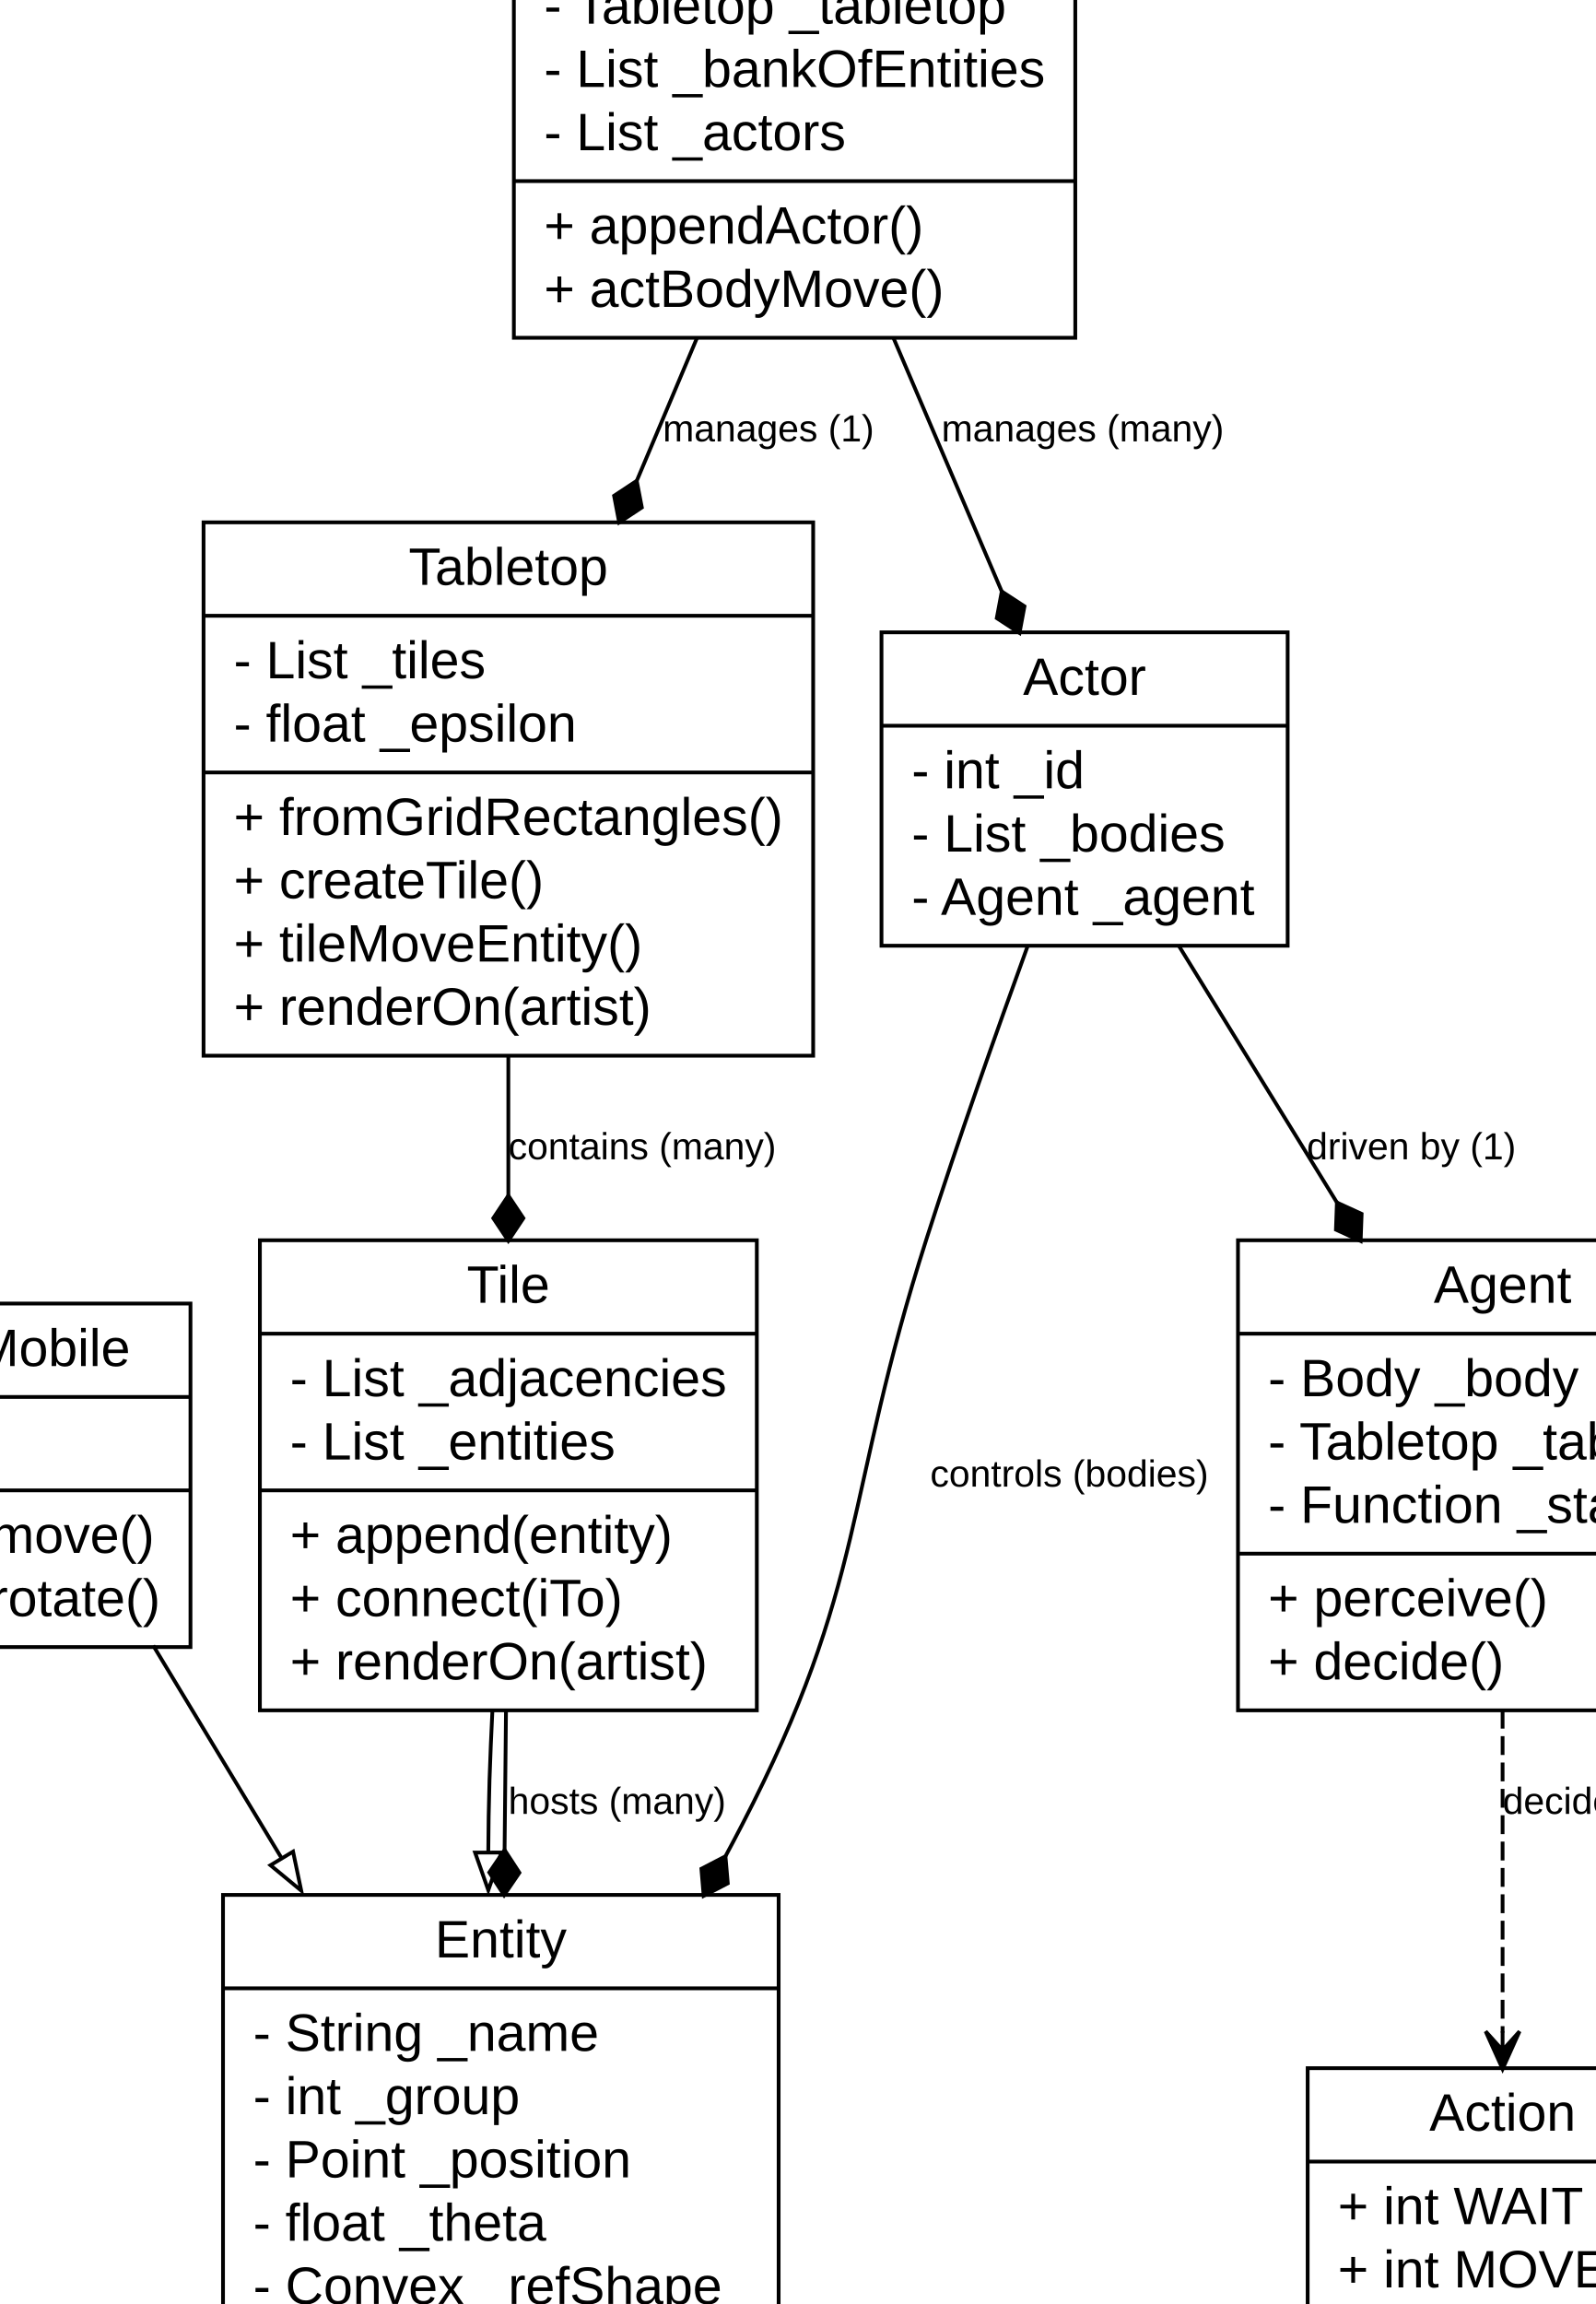
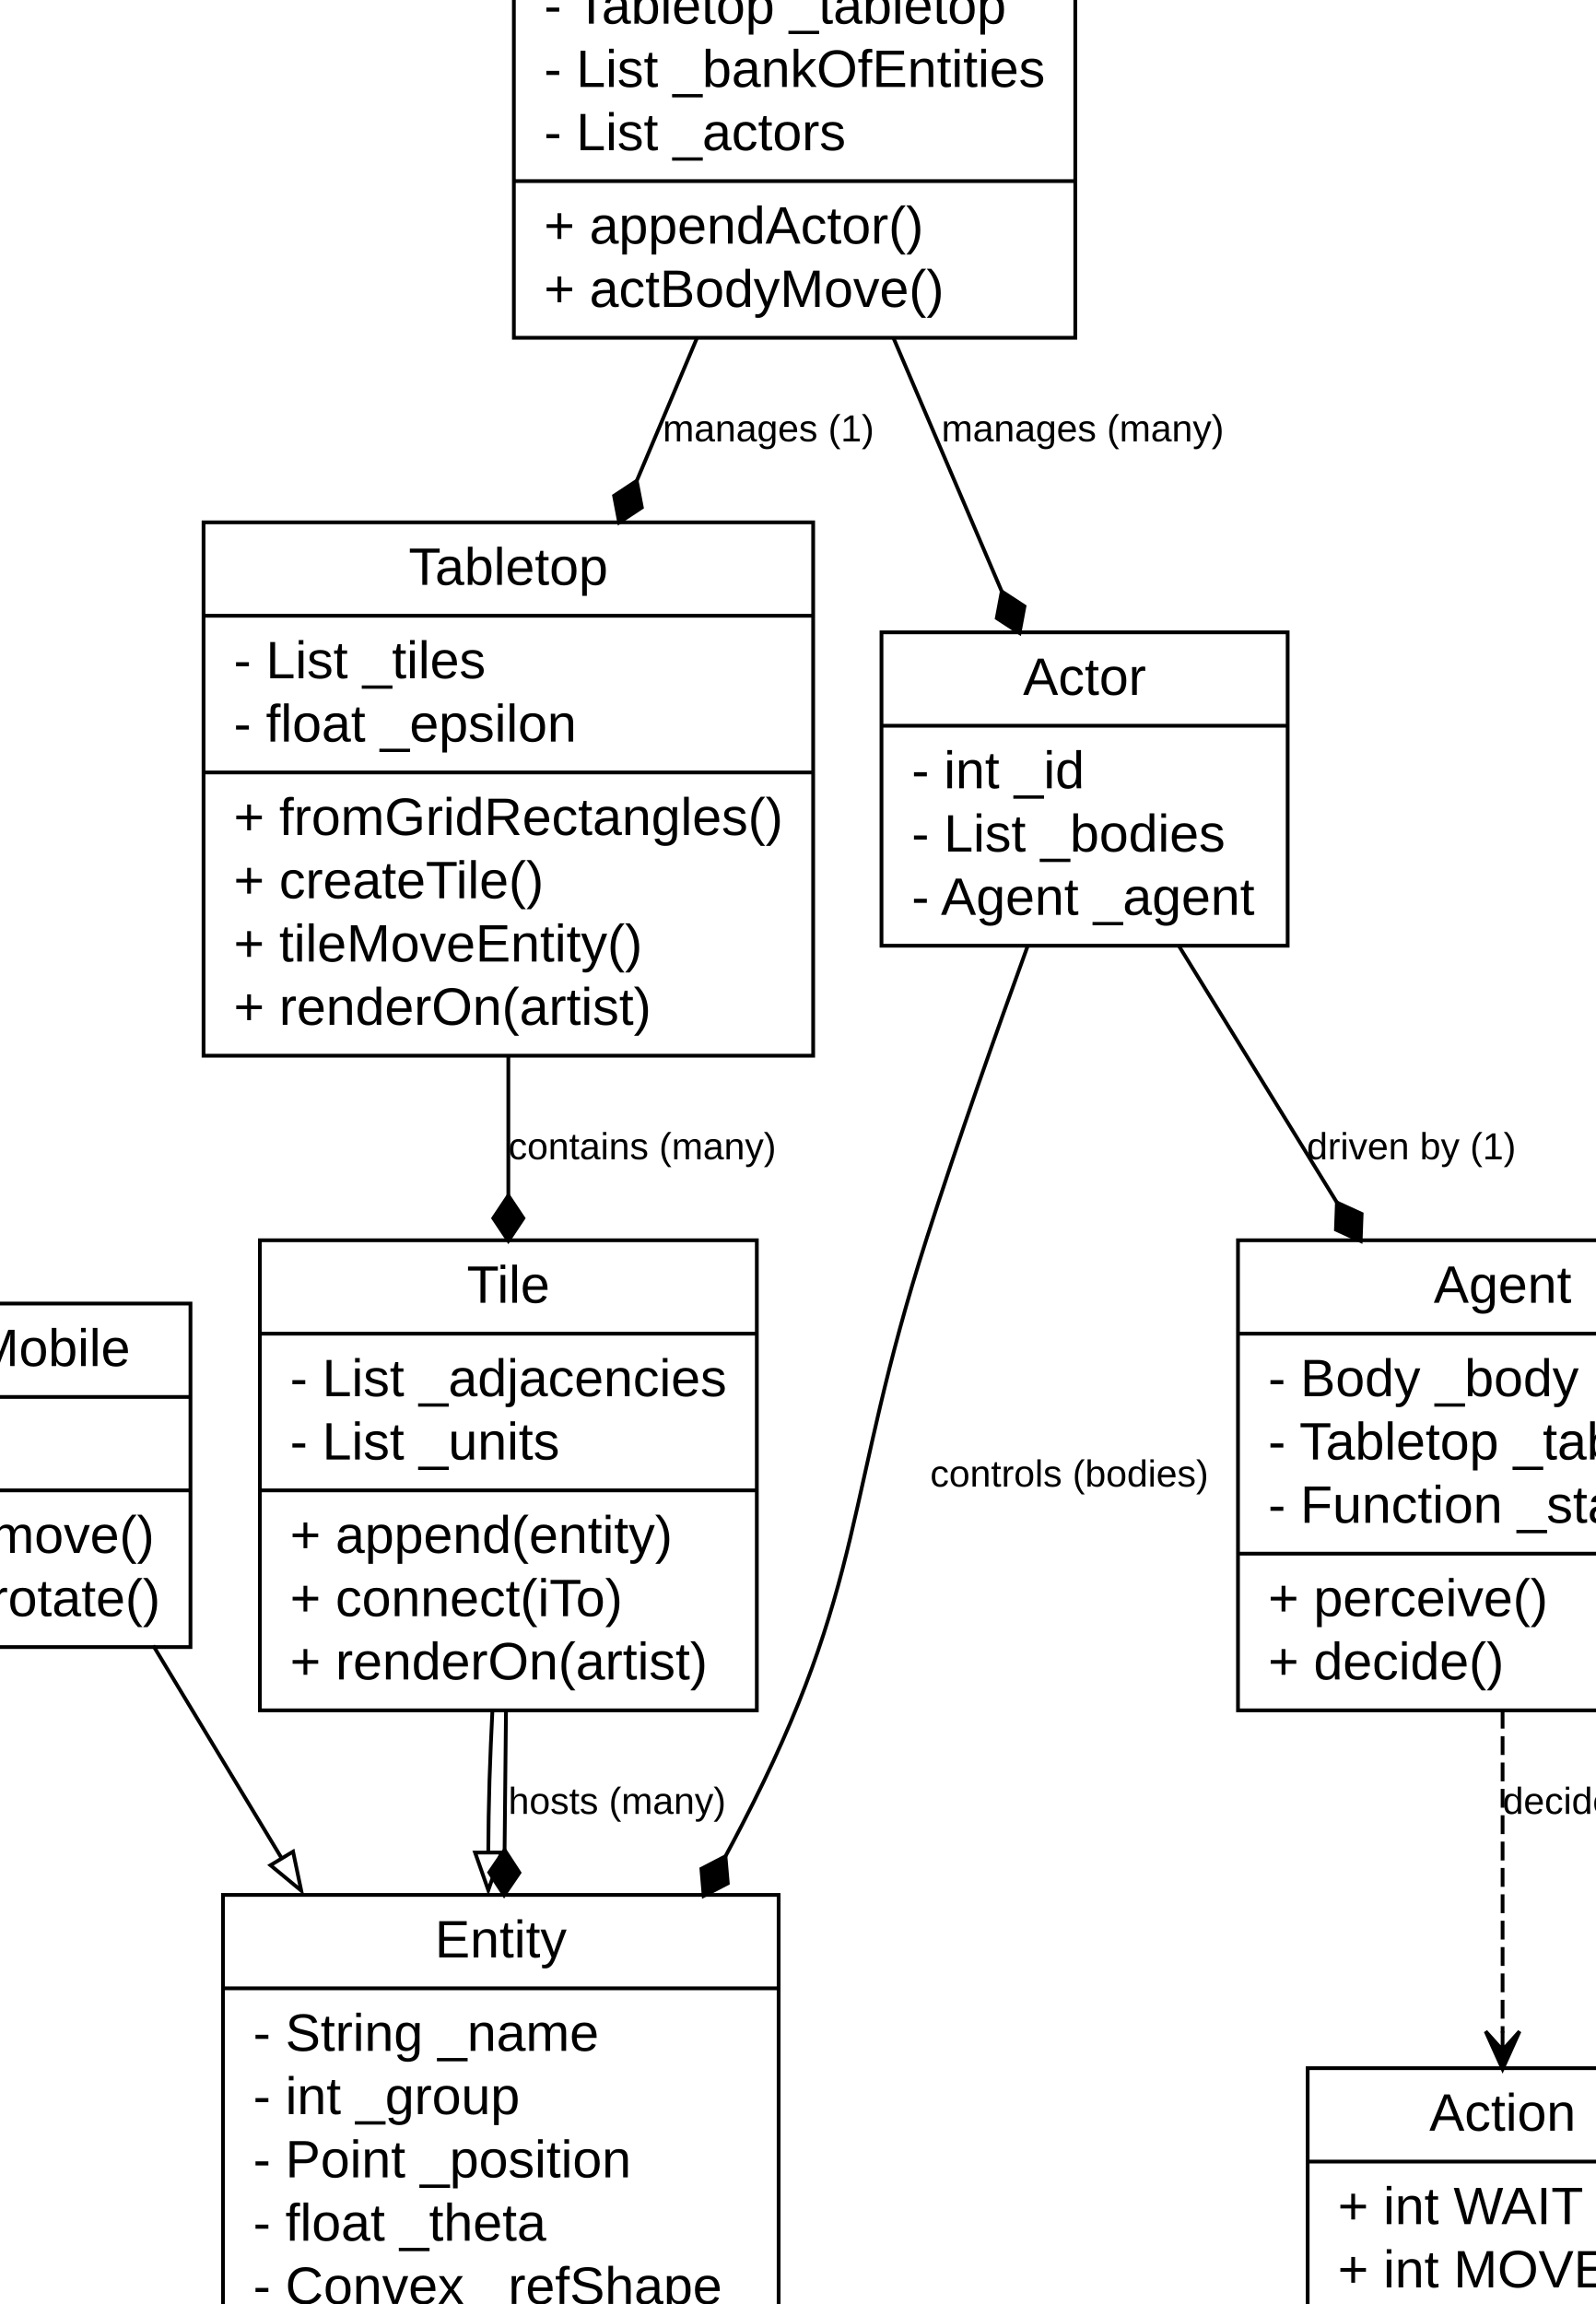
<svg xmlns="http://www.w3.org/2000/svg" width="500pt" height="722pt" viewBox="0.00 0.00 499.86 722.40">
  <g id="graph0" class="graph" transform="translate(-26.91537,801.6333) scale(1.180993)" data-name="TiledLand">
    <polygon fill="white" stroke="none" points="-4,4 -4,-718.4 495.86,-718.4 495.86,4 -4,4" style="" />
    <g id="node1" class="node" pointer-events="visible" data-name="Entity">
      <polygon fill="none" stroke="black" points="81.83,-0.5 81.83,-175.7 229.36,-175.7 229.36,-0.5 81.83,-0.5" style="" />
      <text text-anchor="middle" x="155.59" y="-159.1" font-family="Arial" font-size="14.00" style="">Entity</text>
      <polyline fill="none" stroke="black" points="81.83,-150.9 229.36,-150.9" style="" />
      <text text-anchor="start" x="89.83" y="-134.3" font-family="Arial" font-size="14.00" style="">- String _name</text>
      <text text-anchor="start" x="89.83" y="-117.5" font-family="Arial" font-size="14.00" style="">- int _group</text>
      <text text-anchor="start" x="89.83" y="-100.7" font-family="Arial" font-size="14.00" style="">- Point _position</text>
      <text text-anchor="start" x="89.83" y="-83.9" font-family="Arial" font-size="14.00" style="">- float _theta</text>
      <text text-anchor="start" x="89.83" y="-67.1" font-family="Arial" font-size="14.00" style="">- Convex _refShape</text>
      <text text-anchor="start" x="89.83" y="-50.3" font-family="Arial" font-size="14.00" style="">- Convex _projShape</text>
      <polyline fill="none" stroke="black" points="81.83,-42.1 229.36,-42.1" style="" />
      <text text-anchor="start" x="89.83" y="-25.5" font-family="Arial" font-size="14.00" style="">+ setPose()</text>
      <text text-anchor="start" x="89.83" y="-8.7" font-family="Arial" font-size="14.00" style="">+ renderOn(artist)</text>
    </g>
    <g id="node2" class="node" pointer-events="visible" data-name="Mobile">
      <polygon fill="none" stroke="black" points="0,-241.5 0,-332.7 73.19,-332.7 73.19,-241.5 0,-241.5" style="" />
      <text text-anchor="middle" x="36.59" y="-316.1" font-family="Arial" font-size="14.00" style="">Mobile</text>
      <polyline fill="none" stroke="black" points="0,-307.9 73.19,-307.9" style="" />
      <text text-anchor="middle" x="36.59" y="-291.3" font-family="Arial" font-size="14.00" style=""> </text>
      <polyline fill="none" stroke="black" points="0,-283.1 73.19,-283.1" style="" />
      <text text-anchor="start" x="8" y="-266.5" font-family="Arial" font-size="14.00" style="">+ move()</text>
      <text text-anchor="start" x="8" y="-249.7" font-family="Arial" font-size="14.00" style="">+ rotate()</text>
    </g>
    <g id="edge1" class="edge" data-name="Mobile-&gt;Entity">
      <path fill="none" stroke="black" d="M63.3,-241.89C73.49,-225.02 85.54,-205.07 97.52,-185.24" style="" />
      <polygon fill="none" stroke="black" points="100.43,-187.2 102.6,-176.83 94.43,-183.58 100.43,-187.2" style="" />
    </g>
    <g id="node3" class="node" pointer-events="visible" data-name="Tile">
      <polygon fill="none" stroke="black" points="91.62,-224.7 91.62,-349.5 223.57,-349.5 223.57,-224.7 91.62,-224.7" style="" />
      <text text-anchor="middle" x="157.59" y="-332.9" font-family="Arial" font-size="14.00" style="">Tile</text>
      <polyline fill="none" stroke="black" points="91.62,-324.7 223.57,-324.7" style="" />
      <text text-anchor="start" x="99.62" y="-308.1" font-family="Arial" font-size="14.00" style="">- List _adjacencies</text>
-       <text text-anchor="start" x="99.62" y="-291.3" font-family="Arial" font-size="14.00" style="">- List _entities</text>
+       <text text-anchor="start" x="99.62" y="-291.3" font-family="Arial" font-size="14.00" style="">- List _units</text>
      <polyline fill="none" stroke="black" points="91.62,-283.1 223.57,-283.1" style="" />
      <text text-anchor="start" x="99.62" y="-266.5" font-family="Arial" font-size="14.00" style="">+ append(entity)</text>
      <text text-anchor="start" x="99.62" y="-249.7" font-family="Arial" font-size="14.00" style="">+ connect(iTo)</text>
      <text text-anchor="start" x="99.62" y="-232.9" font-family="Arial" font-size="14.00" style="">+ renderOn(artist)</text>
    </g>
    <g id="edge2" class="edge" data-name="Tile-&gt;Entity">
      <path fill="none" stroke="black" d="M153.38,-225.05C153.06,-218.68 152.79,-212.31 152.59,-206.2 152.4,-199.82 152.29,-193.24 152.26,-186.61" style="" />
      <polygon fill="none" stroke="black" points="155.76,-186.95 152.27,-176.95 148.76,-186.94 155.76,-186.95" style="" />
    </g>
    <g id="edge8" class="edge" data-name="Tile-&gt;Entity">
      <path fill="none" stroke="black" d="M156.97,-224.85C156.85,-212.91 156.72,-200.12 156.59,-187.34" style="" />
      <polygon fill="black" stroke="black" points="156.6,-187.63 152.53,-181.67 156.47,-175.63 160.53,-181.59 156.6,-187.63" style="" />
      <text text-anchor="middle" x="186.49" y="-197.2" font-family="Arial" font-size="10.00" style="">hosts (many)</text>
    </g>
    <g id="node4" class="node" pointer-events="visible" data-name="Tabletop">
      <polygon fill="none" stroke="black" points="76.66,-398.5 76.66,-540.1 238.53,-540.1 238.53,-398.5 76.66,-398.5" style="" />
      <text text-anchor="middle" x="157.59" y="-523.5" font-family="Arial" font-size="14.00" style="">Tabletop</text>
      <polyline fill="none" stroke="black" points="76.66,-515.3 238.53,-515.3" style="" />
      <text text-anchor="start" x="84.66" y="-498.7" font-family="Arial" font-size="14.00" style="">- List _tiles</text>
      <text text-anchor="start" x="84.66" y="-481.9" font-family="Arial" font-size="14.00" style="">- float _epsilon</text>
      <polyline fill="none" stroke="black" points="76.66,-473.7 238.53,-473.7" style="" />
      <text text-anchor="start" x="84.66" y="-457.1" font-family="Arial" font-size="14.00" style="">+ fromGridRectangles()</text>
      <text text-anchor="start" x="84.66" y="-440.3" font-family="Arial" font-size="14.00" style="">+ createTile()</text>
      <text text-anchor="start" x="84.66" y="-423.5" font-family="Arial" font-size="14.00" style="">+ tileMoveEntity()</text>
      <text text-anchor="start" x="84.66" y="-406.7" font-family="Arial" font-size="14.00" style="">+ renderOn(artist)</text>
    </g>
    <g id="edge3" class="edge" data-name="Tabletop-&gt;Tile">
      <path fill="none" stroke="black" d="M157.59,-398.63C157.59,-386.32 157.59,-373.48 157.59,-361.08" style="" />
      <polygon fill="black" stroke="black" points="157.59,-361.36 153.59,-355.36 157.59,-349.36 161.59,-355.36 157.59,-361.36" style="" />
      <text text-anchor="middle" x="193.16" y="-371" font-family="Arial" font-size="10.00" style="">contains (many)</text>
    </g>
    <g id="node5" class="node" pointer-events="visible" data-name="Land">
      <polygon fill="none" stroke="black" points="159.06,-589.1 159.06,-713.9 308.13,-713.9 308.13,-589.1 159.06,-589.1" style="" />
      <text text-anchor="middle" x="233.59" y="-697.3" font-family="Arial" font-size="14.00" style="">Land</text>
      <polyline fill="none" stroke="black" points="159.06,-689.1 308.13,-689.1" style="" />
      <text text-anchor="start" x="167.06" y="-672.5" font-family="Arial" font-size="14.00" style="">- Tabletop _tabletop</text>
      <text text-anchor="start" x="167.06" y="-655.7" font-family="Arial" font-size="14.00" style="">- List _bankOfEntities</text>
      <text text-anchor="start" x="167.06" y="-638.9" font-family="Arial" font-size="14.00" style="">- List _actors</text>
      <polyline fill="none" stroke="black" points="159.06,-630.7 308.13,-630.7" style="" />
      <text text-anchor="start" x="167.06" y="-614.1" font-family="Arial" font-size="14.00" style="">+ appendActor()</text>
      <text text-anchor="start" x="167.06" y="-597.3" font-family="Arial" font-size="14.00" style="">+ actBodyMove()</text>
    </g>
    <g id="edge4" class="edge" data-name="Land-&gt;Tabletop">
      <path fill="none" stroke="black" d="M207.76,-589.24C202.55,-576.89 197,-563.72 191.56,-550.82" style="" />
      <polygon fill="black" stroke="black" points="191.68,-551.13 185.67,-547.16 187.02,-540.07 193.04,-544.05 191.68,-551.13" style="" />
      <text text-anchor="middle" x="226.66" y="-561.6" font-family="Arial" font-size="10.00" style="">manages (1)</text>
    </g>
    <g id="node6" class="node" pointer-events="visible" data-name="Actor">
      <polygon fill="none" stroke="black" points="256.67,-427.7 256.67,-510.9 364.52,-510.9 364.52,-427.7 256.67,-427.7" style="" />
      <text text-anchor="middle" x="310.59" y="-494.3" font-family="Arial" font-size="14.00" style="">Actor</text>
      <polyline fill="none" stroke="black" points="256.67,-486.1 364.52,-486.1" style="" />
      <text text-anchor="start" x="264.67" y="-469.5" font-family="Arial" font-size="14.00" style="">- int _id</text>
      <text text-anchor="start" x="264.67" y="-452.7" font-family="Arial" font-size="14.00" style="">- List _bodies</text>
      <text text-anchor="start" x="264.67" y="-435.9" font-family="Arial" font-size="14.00" style="">- Agent _agent</text>
    </g>
    <g id="edge5" class="edge" data-name="Land-&gt;Actor">
      <path fill="none" stroke="black" d="M259.77,-589.24C269.16,-567.27 279.64,-542.75 288.63,-521.7" style="" />
      <polygon fill="black" stroke="black" points="288.61,-521.76 287.28,-514.67 293.32,-510.73 294.64,-517.81 288.61,-521.76" style="" />
      <text text-anchor="middle" x="310.11" y="-561.6" font-family="Arial" font-size="10.00" style="">manages (many)</text>
    </g>
    <g id="edge6" class="edge" data-name="Actor-&gt;Entity">
      <path fill="none" stroke="black" d="M295.52,-427.72C287.25,-404.98 277.01,-376.04 268.67,-350 246.53,-280.86 252.99,-258.66 219.59,-194.2 218.15,-191.41 216.66,-188.59 215.13,-185.75" style="" />
      <polygon fill="black" stroke="black" points="215.24,-185.96 208.85,-182.64 209.46,-175.45 215.86,-178.78 215.24,-185.96" style="" />
      <text text-anchor="middle" x="306.56" y="-284.1" font-family="Arial" font-size="10.00" style="">controls (bodies)</text>
    </g>
    <g id="node7" class="node" pointer-events="visible" data-name="Agent">
      <polygon fill="none" stroke="black" points="351.33,-224.7 351.33,-349.5 491.86,-349.5 491.86,-224.7 351.33,-224.7" style="" />
      <text text-anchor="middle" x="421.59" y="-332.9" font-family="Arial" font-size="14.00" style="">Agent</text>
      <polyline fill="none" stroke="black" points="351.33,-324.7 491.86,-324.7" style="" />
      <text text-anchor="start" x="359.33" y="-308.1" font-family="Arial" font-size="14.00" style="">- Body _body</text>
      <text text-anchor="start" x="359.33" y="-291.3" font-family="Arial" font-size="14.00" style="">- Tabletop _tabletop</text>
      <text text-anchor="start" x="359.33" y="-274.5" font-family="Arial" font-size="14.00" style="">- Function _statePs</text>
      <polyline fill="none" stroke="black" points="351.33,-266.3 491.86,-266.3" style="" />
      <text text-anchor="start" x="359.33" y="-249.7" font-family="Arial" font-size="14.00" style="">+ perceive()</text>
      <text text-anchor="start" x="359.33" y="-232.9" font-family="Arial" font-size="14.00" style="">+ decide()</text>
    </g>
    <g id="edge7" class="edge" data-name="Actor-&gt;Agent">
      <path fill="none" stroke="black" d="M335.51,-427.86C347.92,-407.7 363.31,-382.72 377.63,-359.48" style="" />
      <polygon fill="black" stroke="black" points="377.6,-359.52 377.34,-352.31 383.9,-349.3 384.16,-356.51 377.6,-359.52" style="" />
      <text text-anchor="middle" x="397.38" y="-371" font-family="Arial" font-size="10.00" style="">driven by (1)</text>
    </g>
    <g id="node8" class="node" pointer-events="visible" data-name="Action">
      <polygon fill="none" stroke="black" points="369.83,-46.5 369.83,-129.7 473.35,-129.7 473.35,-46.5 369.83,-46.5" style="" />
      <text text-anchor="middle" x="421.59" y="-113.1" font-family="Arial" font-size="14.00" style="">Action</text>
      <polyline fill="none" stroke="black" points="369.83,-104.9 473.35,-104.9" style="" />
      <text text-anchor="start" x="377.83" y="-88.3" font-family="Arial" font-size="14.00" style="">+ int WAIT</text>
      <text text-anchor="start" x="377.83" y="-71.5" font-family="Arial" font-size="14.00" style="">+ int MOVE</text>
      <text text-anchor="start" x="377.83" y="-54.7" font-family="Arial" font-size="14.00" style="">+ int ROTATE</text>
    </g>
    <g id="edge9" class="edge" data-name="Agent-&gt;Action">
      <path fill="none" stroke="black" stroke-dasharray="5,2" d="M421.59,-224.85C421.59,-197.31 421.59,-165.21 421.59,-139.14" style="" />
      <polygon fill="black" stroke="black" points="421.59,-129.47 426.09,-139.47 421.59,-134.47 421.59,-139.47 421.59,-139.47 421.59,-139.47 421.59,-134.47 417.09,-139.47 421.59,-129.47 421.59,-129.47" style="" />
      <text text-anchor="middle" x="438.83" y="-197.2" font-family="Arial" font-size="10.00" style="">decides</text>
    </g>
  </g>
</svg>
